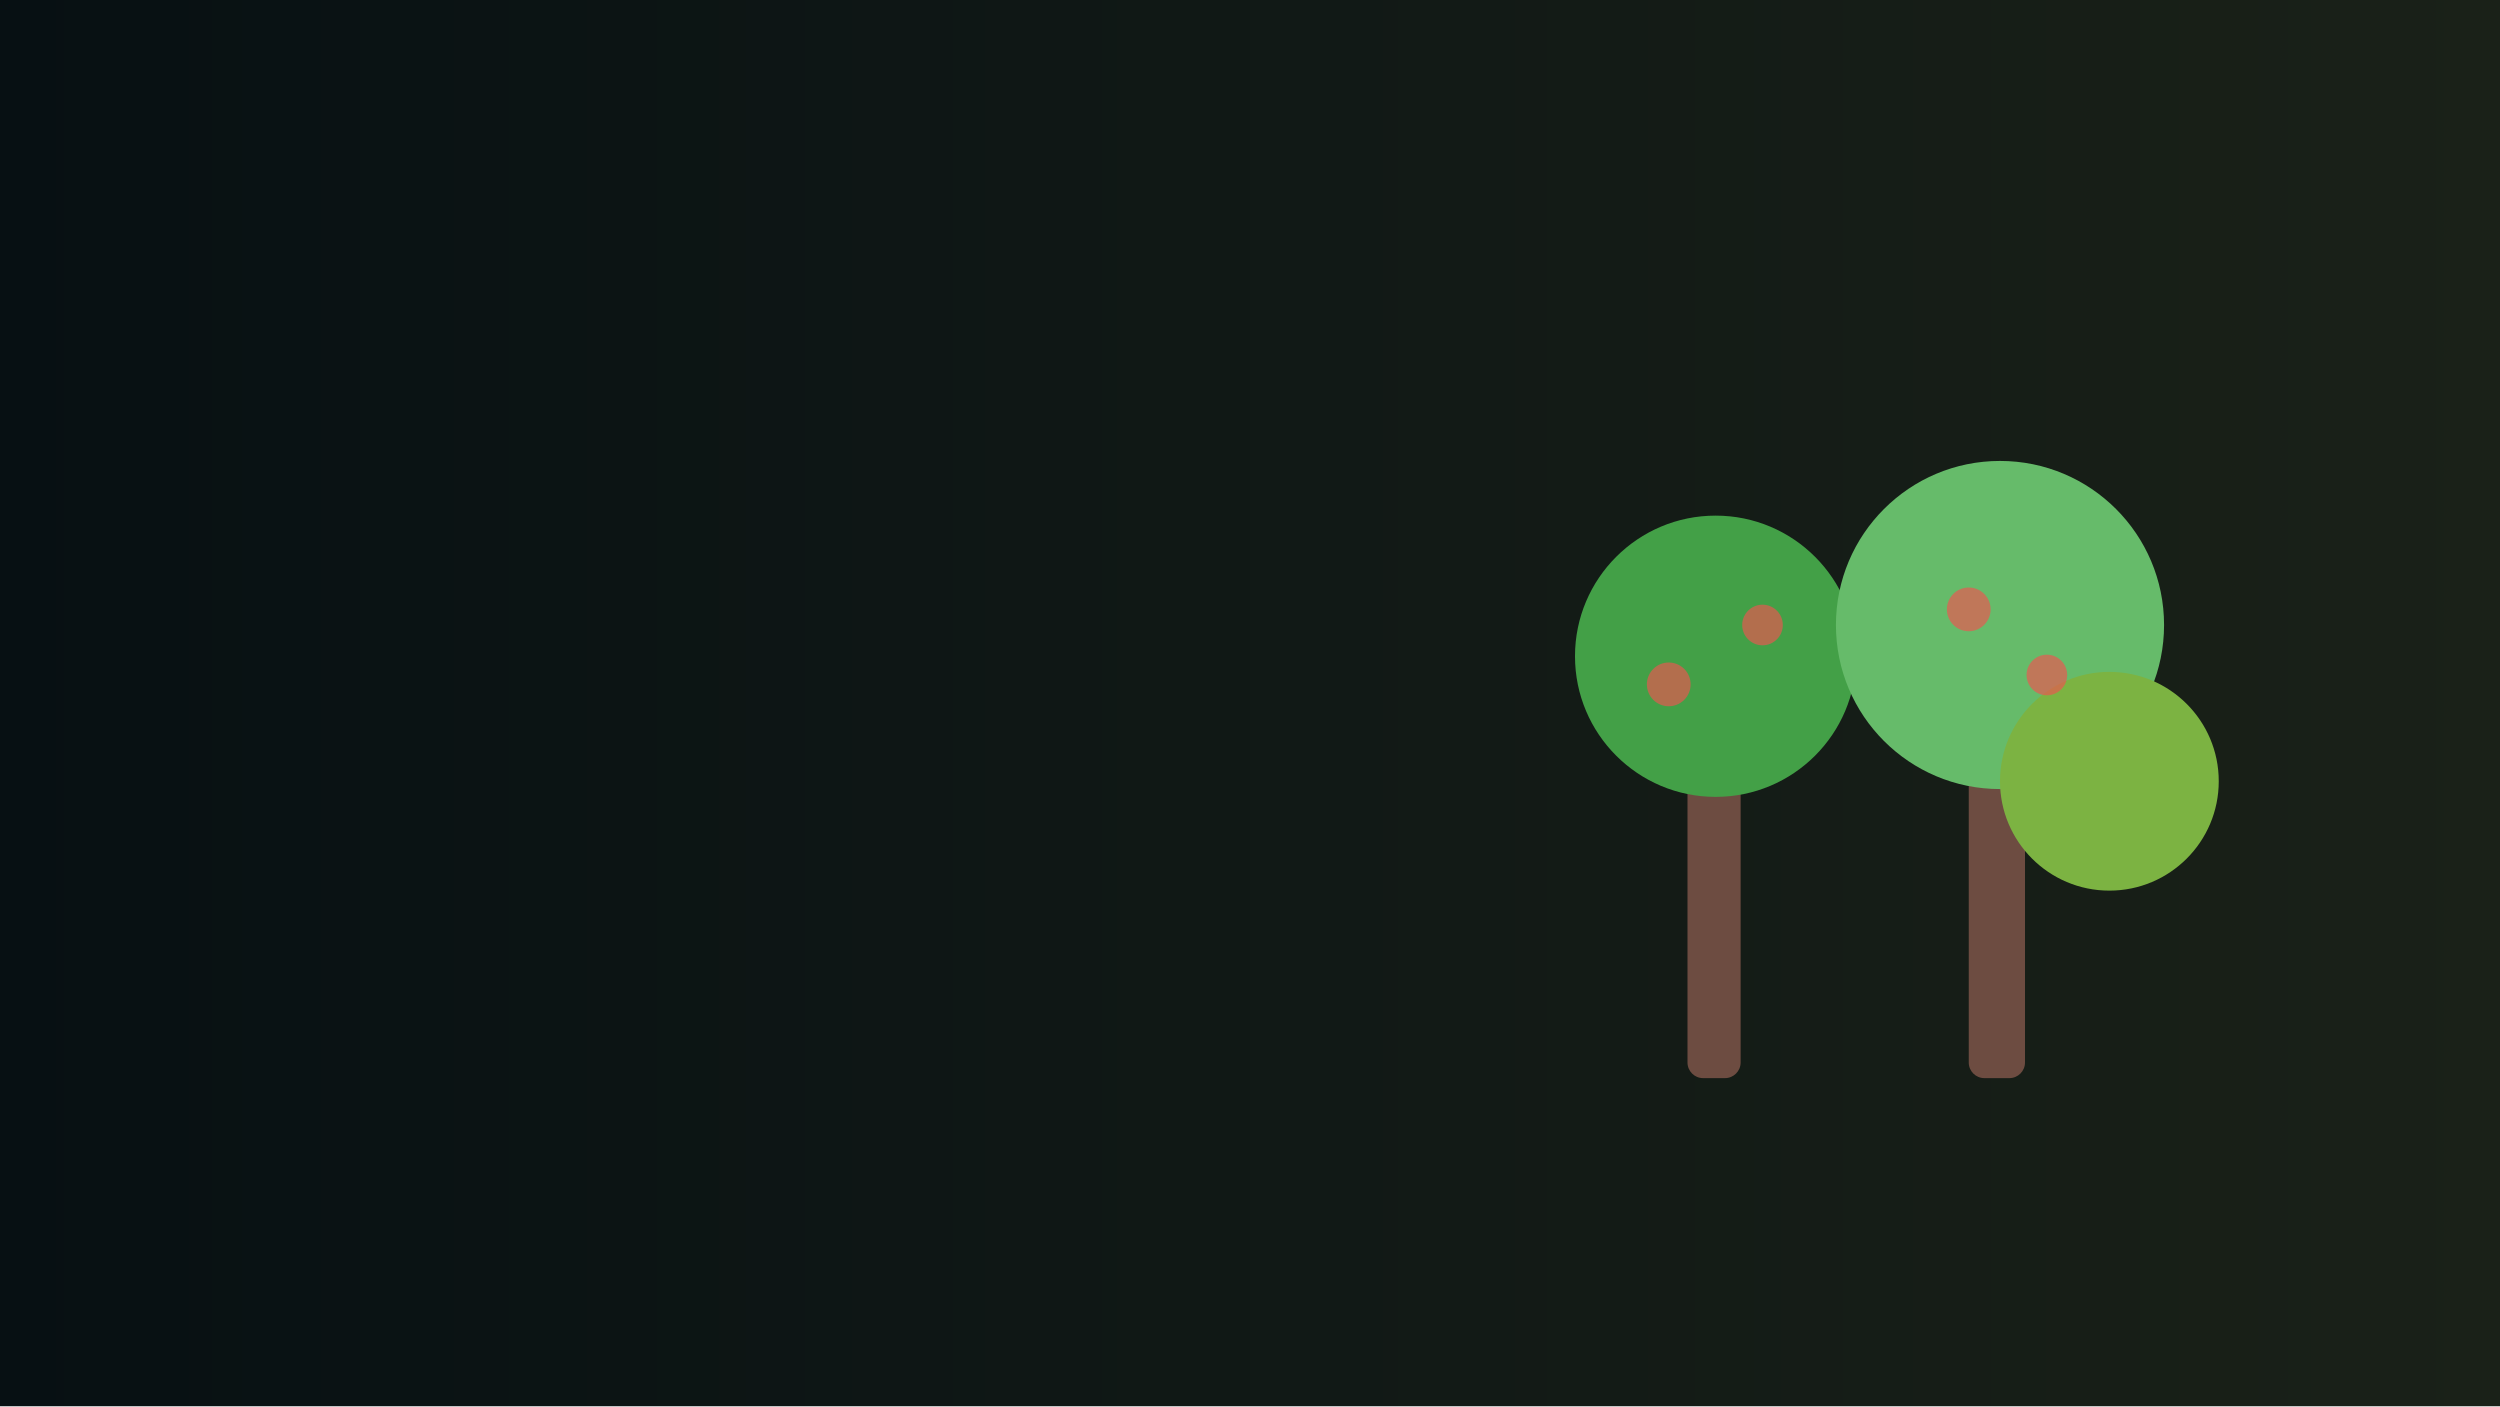
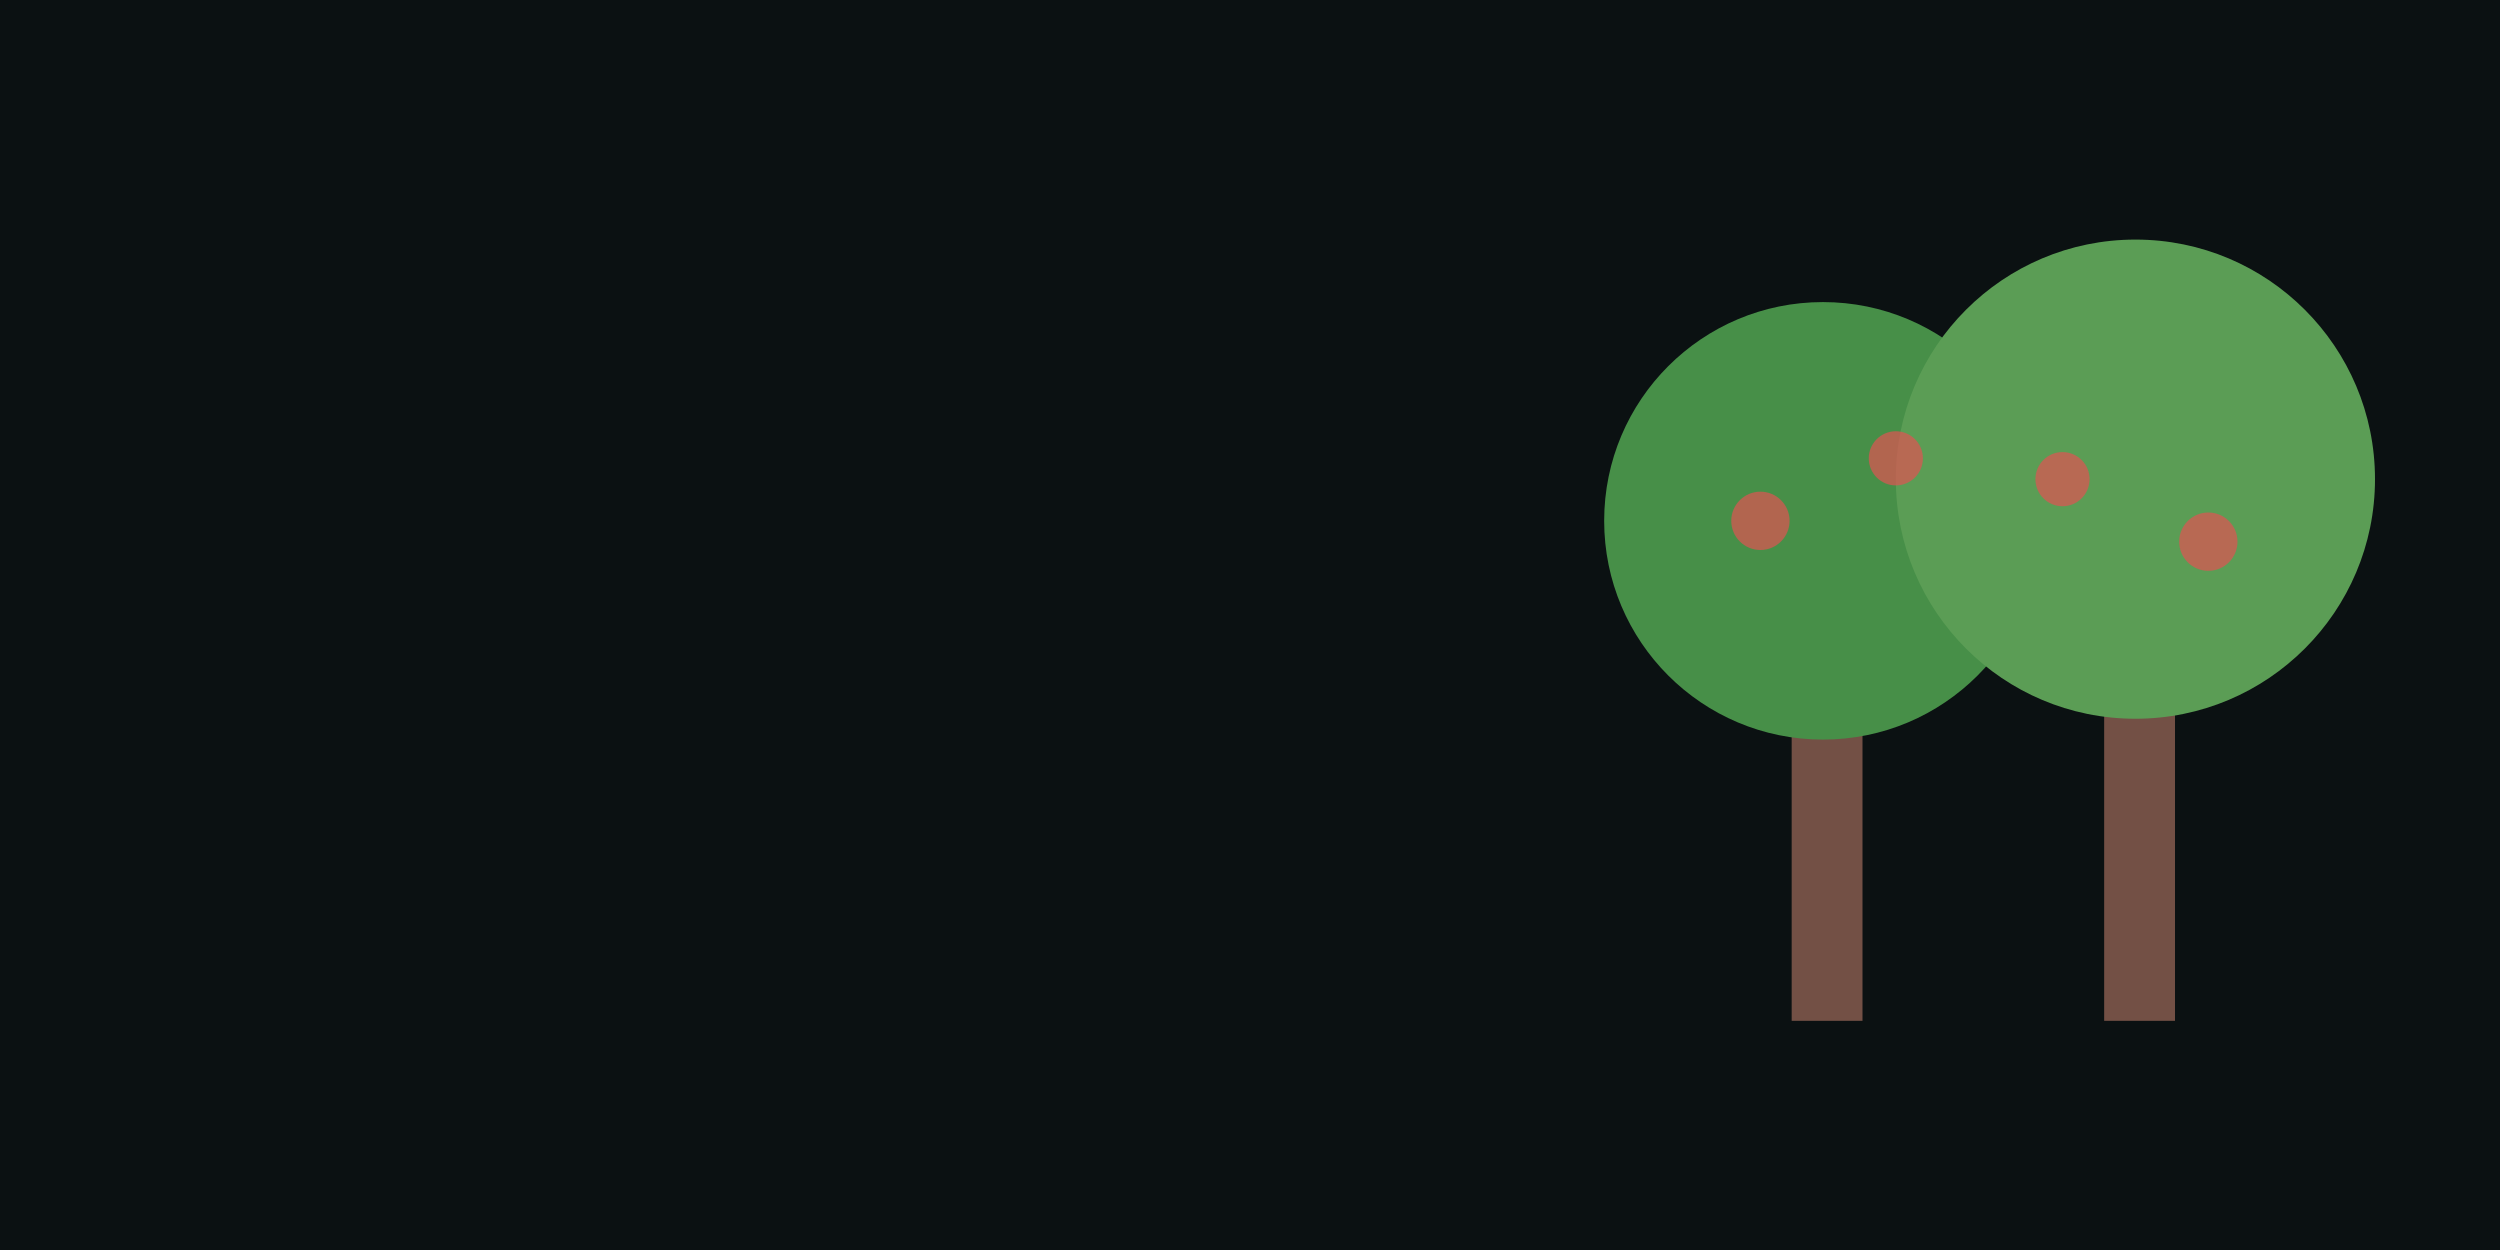
- <svg xmlns="http://www.w3.org/2000/svg" viewBox="0 0 1600 900">
-   <defs>
-     <linearGradient id="g" x1="0" x2="1">
-       <stop offset="0" stop-color="#071013" />
-       <stop offset="1" stop-color="#1a2118" />
-     </linearGradient>
-   </defs>
-   <rect width="1600" height="900" fill="url(#g)" />
-   <g>
-     <rect x="1080" y="480" width="34" height="210" rx="10" fill="#6d4c41" />
-     <rect x="1260" y="470" width="36" height="220" rx="10" fill="#6d4c41" />
-     <circle cx="1098" cy="420" r="90" fill="#43a047" />
-     <circle cx="1280" cy="400" r="105" fill="#66bb6a" />
-     <circle cx="1350" cy="500" r="70" fill="#7cb342" />
-   </g>
-   <g fill="#ef5350" opacity=".65">
-     <circle cx="1068" cy="438" r="14" />
-     <circle cx="1128" cy="400" r="13" />
-     <circle cx="1260" cy="390" r="14" />
-     <circle cx="1310" cy="432" r="13" />
+ <svg xmlns="http://www.w3.org/2000/svg" viewBox="0 0 1200 600">
+   <rect width="1200" height="600" fill="#0b1112" />
+   <rect x="860" y="320" width="34" height="170" fill="#735045" />
+   <circle cx="875" cy="250" r="105" fill="#478f48" />
+   <rect x="1010" y="300" width="34" height="190" fill="#735045" />
+   <circle cx="1025" cy="230" r="115" fill="#5b9d55" />
+   <g fill="#df5252" opacity=".7">
+     <circle cx="845" cy="250" r="14" />
+     <circle cx="910" cy="220" r="13" />
+     <circle cx="990" cy="230" r="13" />
+     <circle cx="1060" cy="260" r="14" />
  </g>
</svg>
